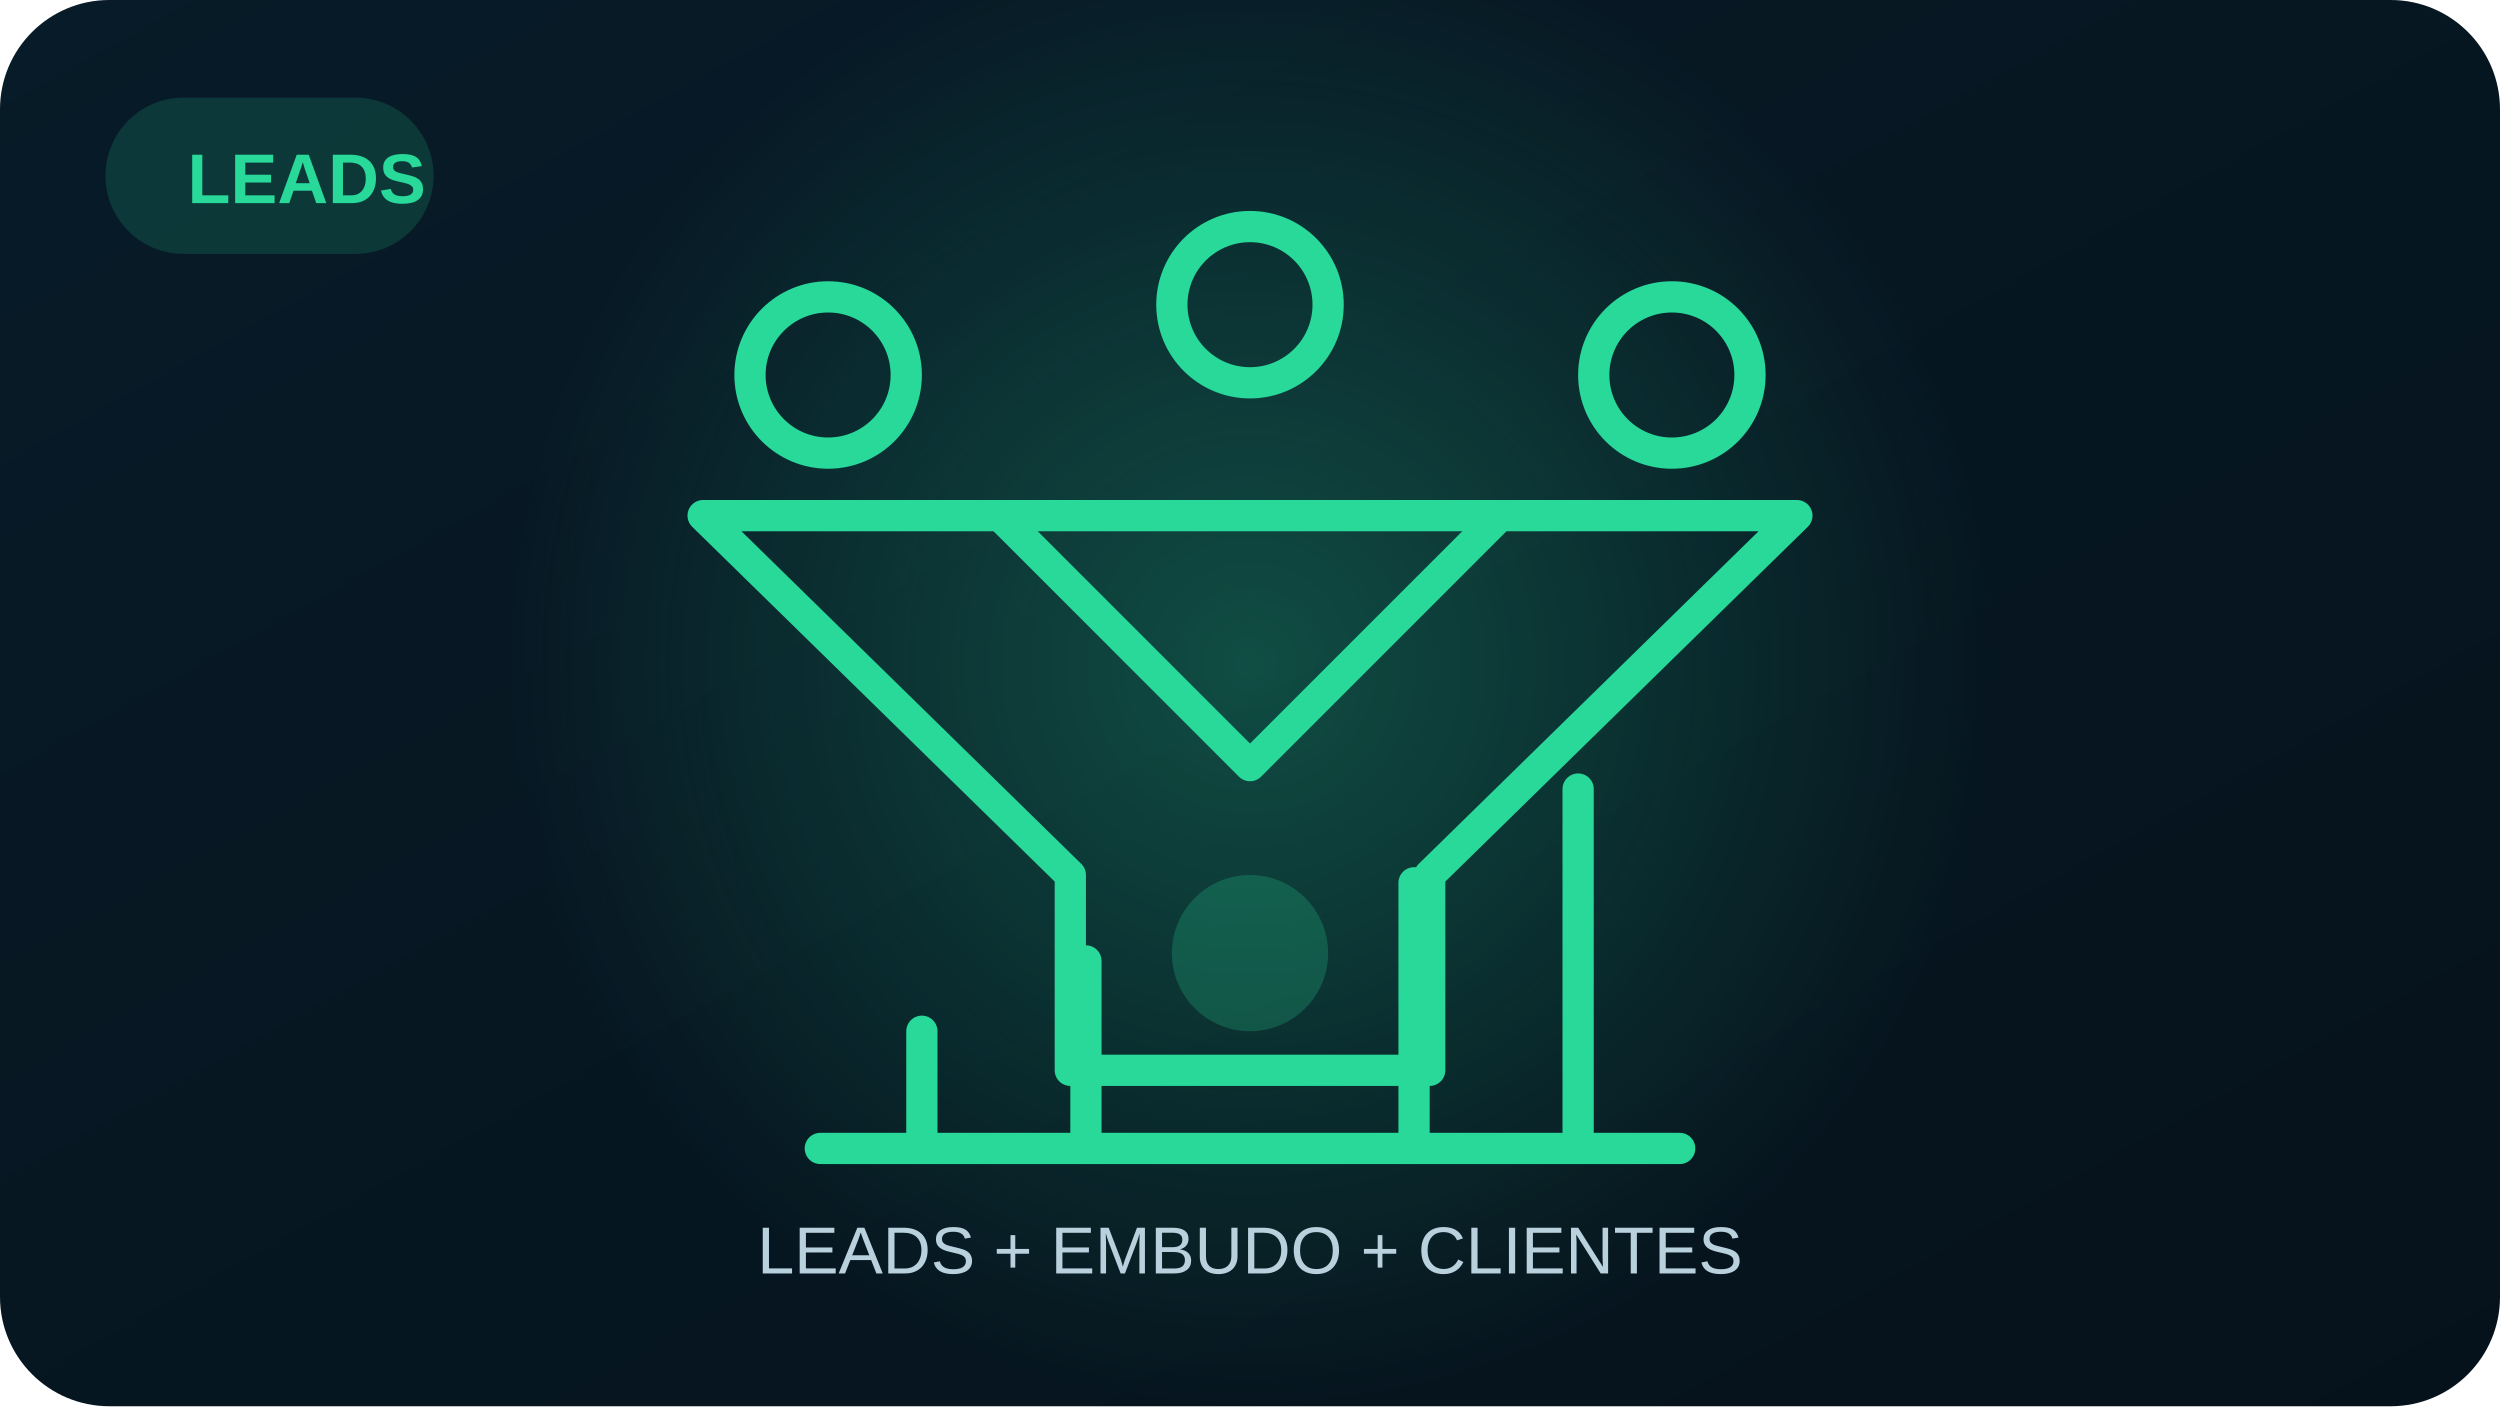
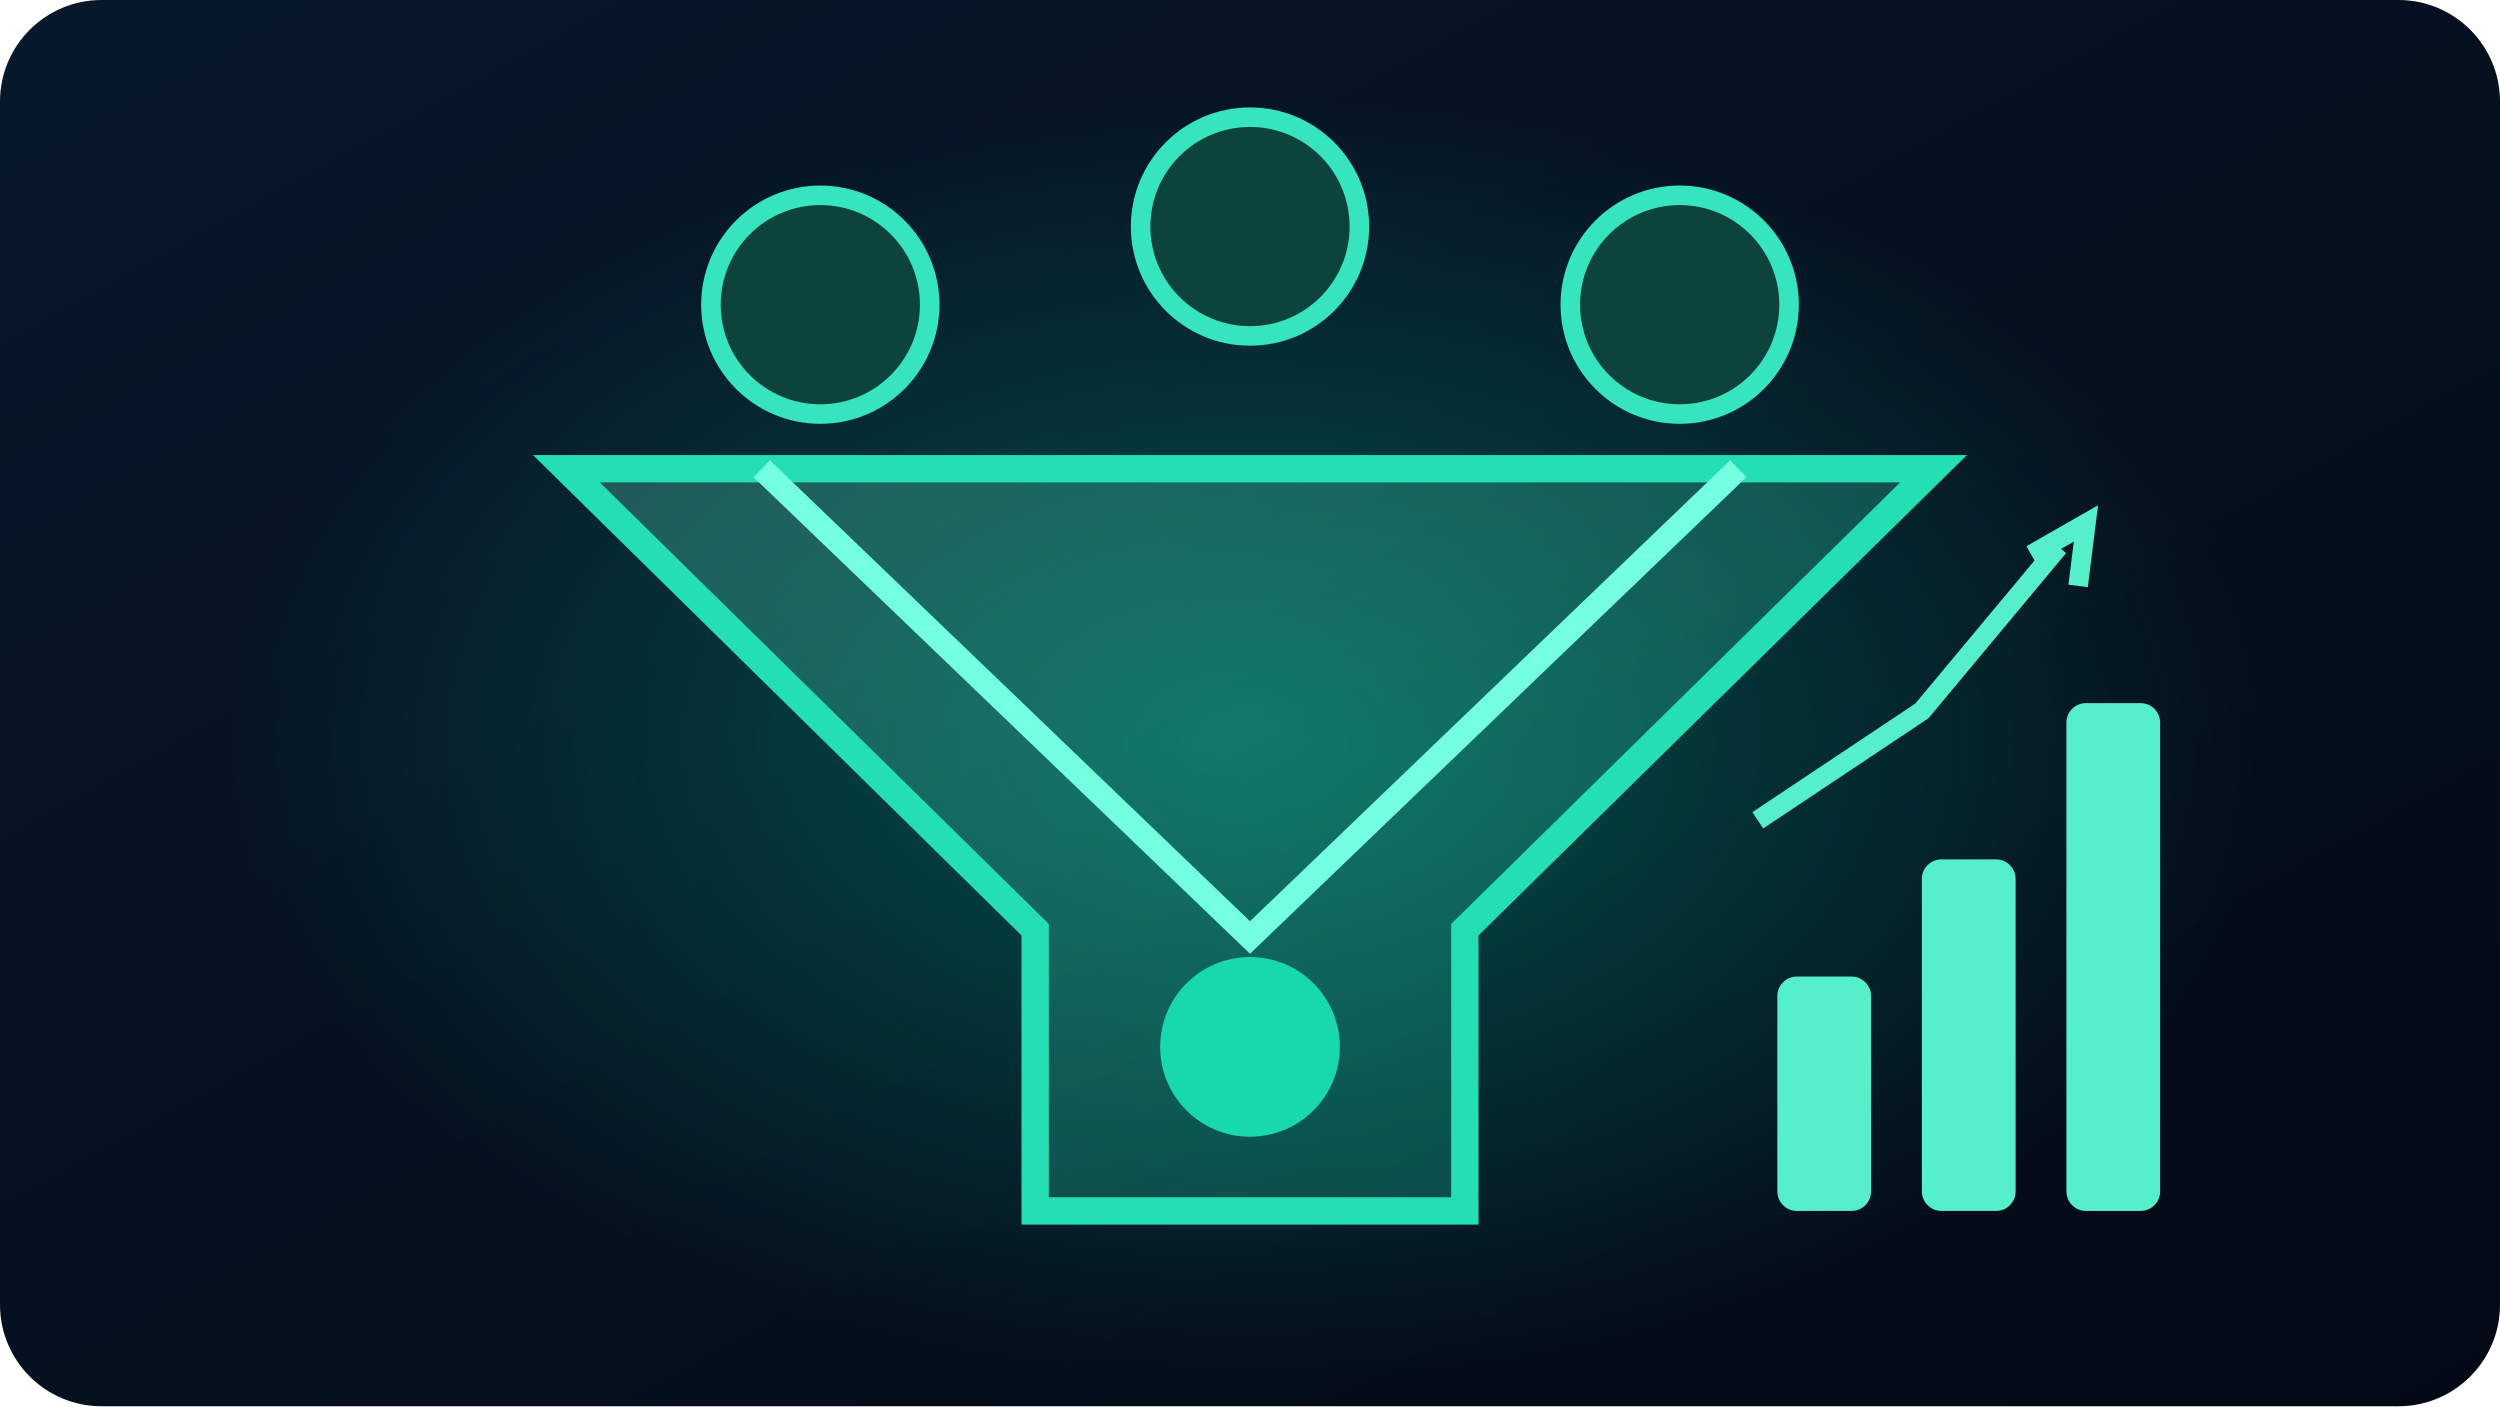
- <svg xmlns="http://www.w3.org/2000/svg" viewBox="0 0 640 360" role="img" aria-labelledby="t d">
+ <svg xmlns="http://www.w3.org/2000/svg" viewBox="0 0 640 360">
  <defs>
-     <linearGradient id="bg" x1="0" y1="0" x2="1" y2="1">
-       <stop stop-color="#071b28" />
-       <stop offset="1" stop-color="#06121b" />
+     <linearGradient id="b" x2="1" y2="1">
+       <stop stop-color="#07182b" />
+       <stop offset="1" stop-color="#030914" />
    </linearGradient>
-     <radialGradient id="glow">
-       <stop stop-color="#28d99a" stop-opacity=".28" />
-       <stop offset="1" stop-color="#28d99a" stop-opacity="0" />
+     <radialGradient id="g">
+       <stop stop-color="#00cfa4" stop-opacity=".35" />
+       <stop offset="1" stop-color="#00cfa4" stop-opacity="0" />
    </radialGradient>
-     <filter id="shadow">
-       <feGaussianBlur stdDeviation="10" />
+     <linearGradient id="a" x2="1" y2="1">
+       <stop stop-color="#72ffd9" />
+       <stop offset="1" stop-color="#00cfa4" />
+     </linearGradient>
+     <filter id="s">
+       <feGaussianBlur stdDeviation="9" />
    </filter>
  </defs>
-   <rect width="640" height="360" rx="28" fill="url(#bg)" />
-   <circle cx="320" cy="170" r="190" fill="url(#glow)" />
-   <g fill="none" stroke="#28d99a" stroke-width="8" stroke-linecap="round" stroke-linejoin="round">
-     <circle cx="212" cy="96" r="20" />
-     <circle cx="320" cy="78" r="20" />
-     <circle cx="428" cy="96" r="20" />
-     <path d="M180 132h280l-94 92v50h-92v-50z" />
-     <path d="M256 132l64 64 64-64" />
-     <circle cx="320" cy="244" r="16" fill="#28d99a" opacity=".22" />
-     <path d="M210 294h220M236 294v-30M278 294v-48M362 294v-68M404 294v-92" />
+   <rect width="640" height="360" rx="26" fill="url(#b)" />
+   <ellipse cx="320" cy="190" rx="260" ry="165" fill="url(#g)" />
+   <g fill="#0d433d" stroke="#36e5bd" stroke-width="5">
+     <circle cx="210" cy="78" r="28" />
+     <circle cx="320" cy="58" r="28" />
+     <circle cx="430" cy="78" r="28" />
  </g>
-   <rect x="28" y="26" width="82" height="38" rx="19" fill="#28d99a" opacity=".16" stroke="#28d99a" stroke-width="2" />
-   <text x="48" y="52" fill="#28d99a" font-family="Arial,sans-serif" font-size="18" font-weight="800">LEADS</text>
-   <text x="320" y="326" text-anchor="middle" fill="#b9d1dd" font-family="Arial,sans-serif" font-size="17">LEADS + EMBUDO + CLIENTES</text>
+   <g stroke="#23dfb3" stroke-width="7" fill="url(#a)" fill-opacity=".25">
+     <path d="M145 120h350L375 238v72H265v-72z" />
+   </g>
+   <path d="M195 120l125 120 125-120" stroke="#74ffe0" stroke-width="6" fill="none" />
+   <circle cx="320" cy="268" r="23" fill="#17d9ad" />
+   <g fill="#55f0c9">
+     <rect x="455" y="250" width="24" height="60" rx="5" />
+     <rect x="492" y="220" width="24" height="90" rx="5" />
+     <rect x="529" y="180" width="24" height="130" rx="5" />
+   </g>
+   <path d="M450 210l42-28 35-42" stroke="#55f0c9" stroke-width="5" fill="none" />
+   <path d="M520 142l14-8-2 16" stroke="#55f0c9" stroke-width="5" fill="none" />
</svg>
